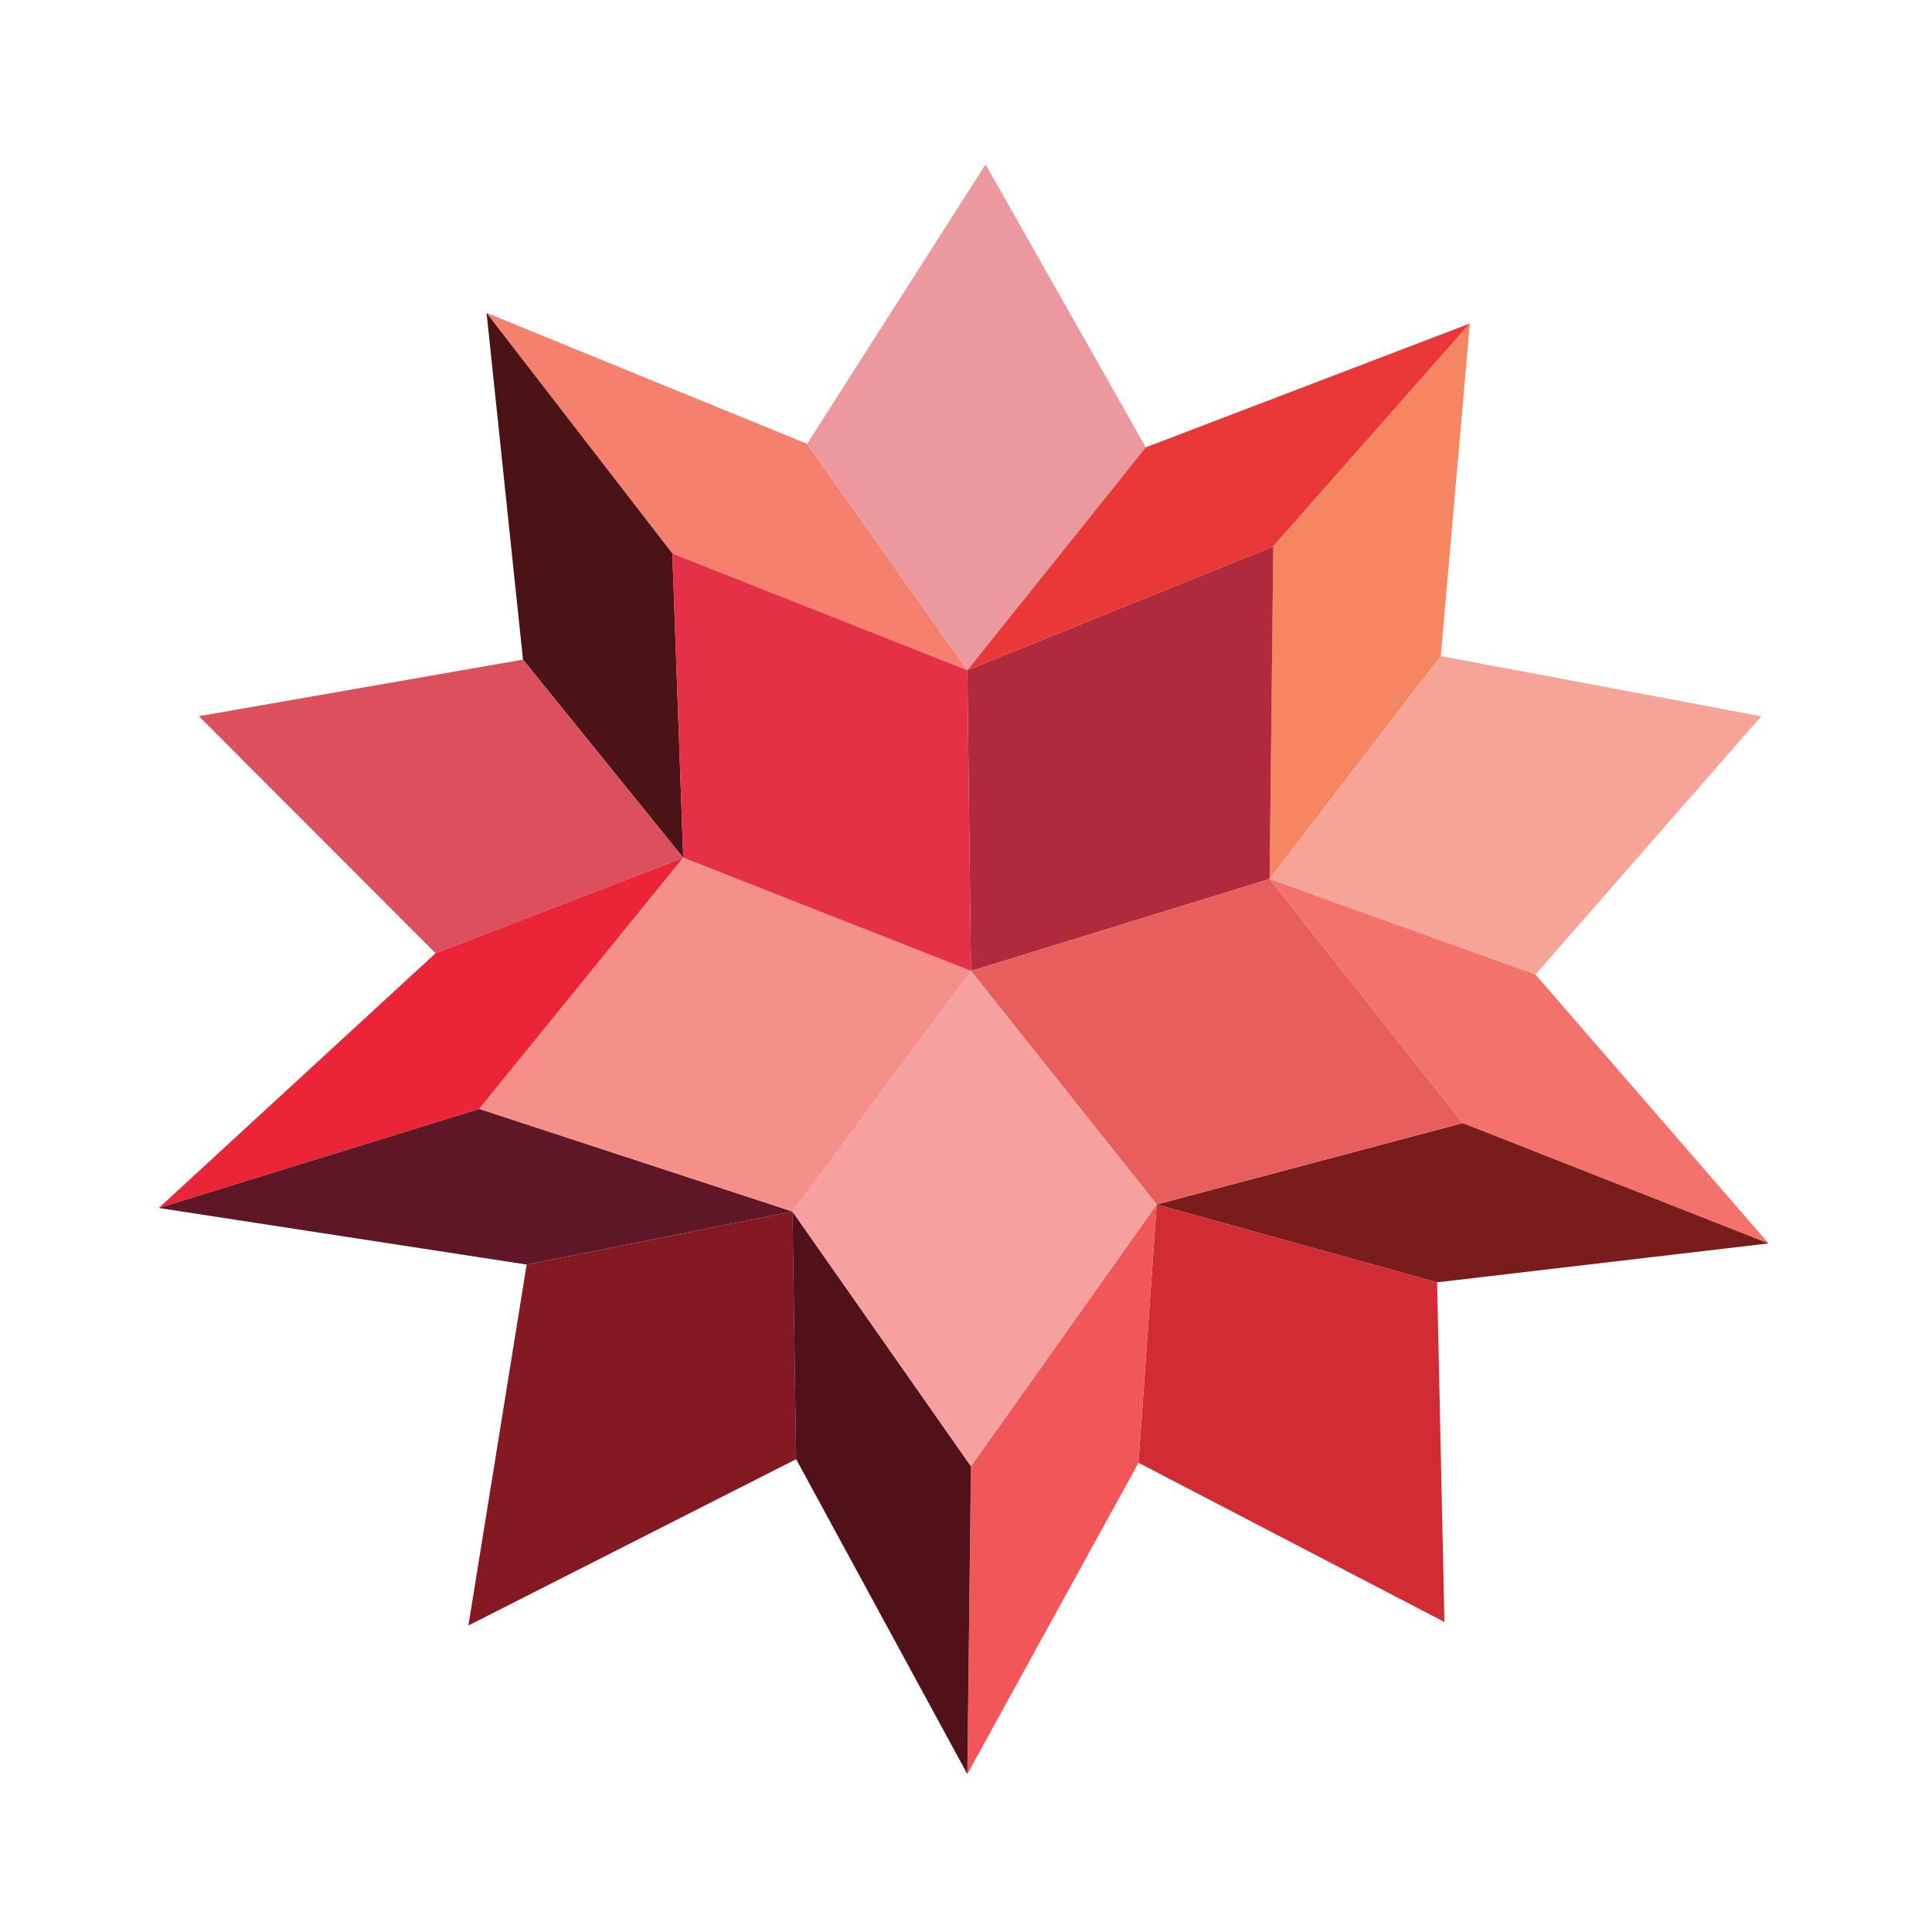
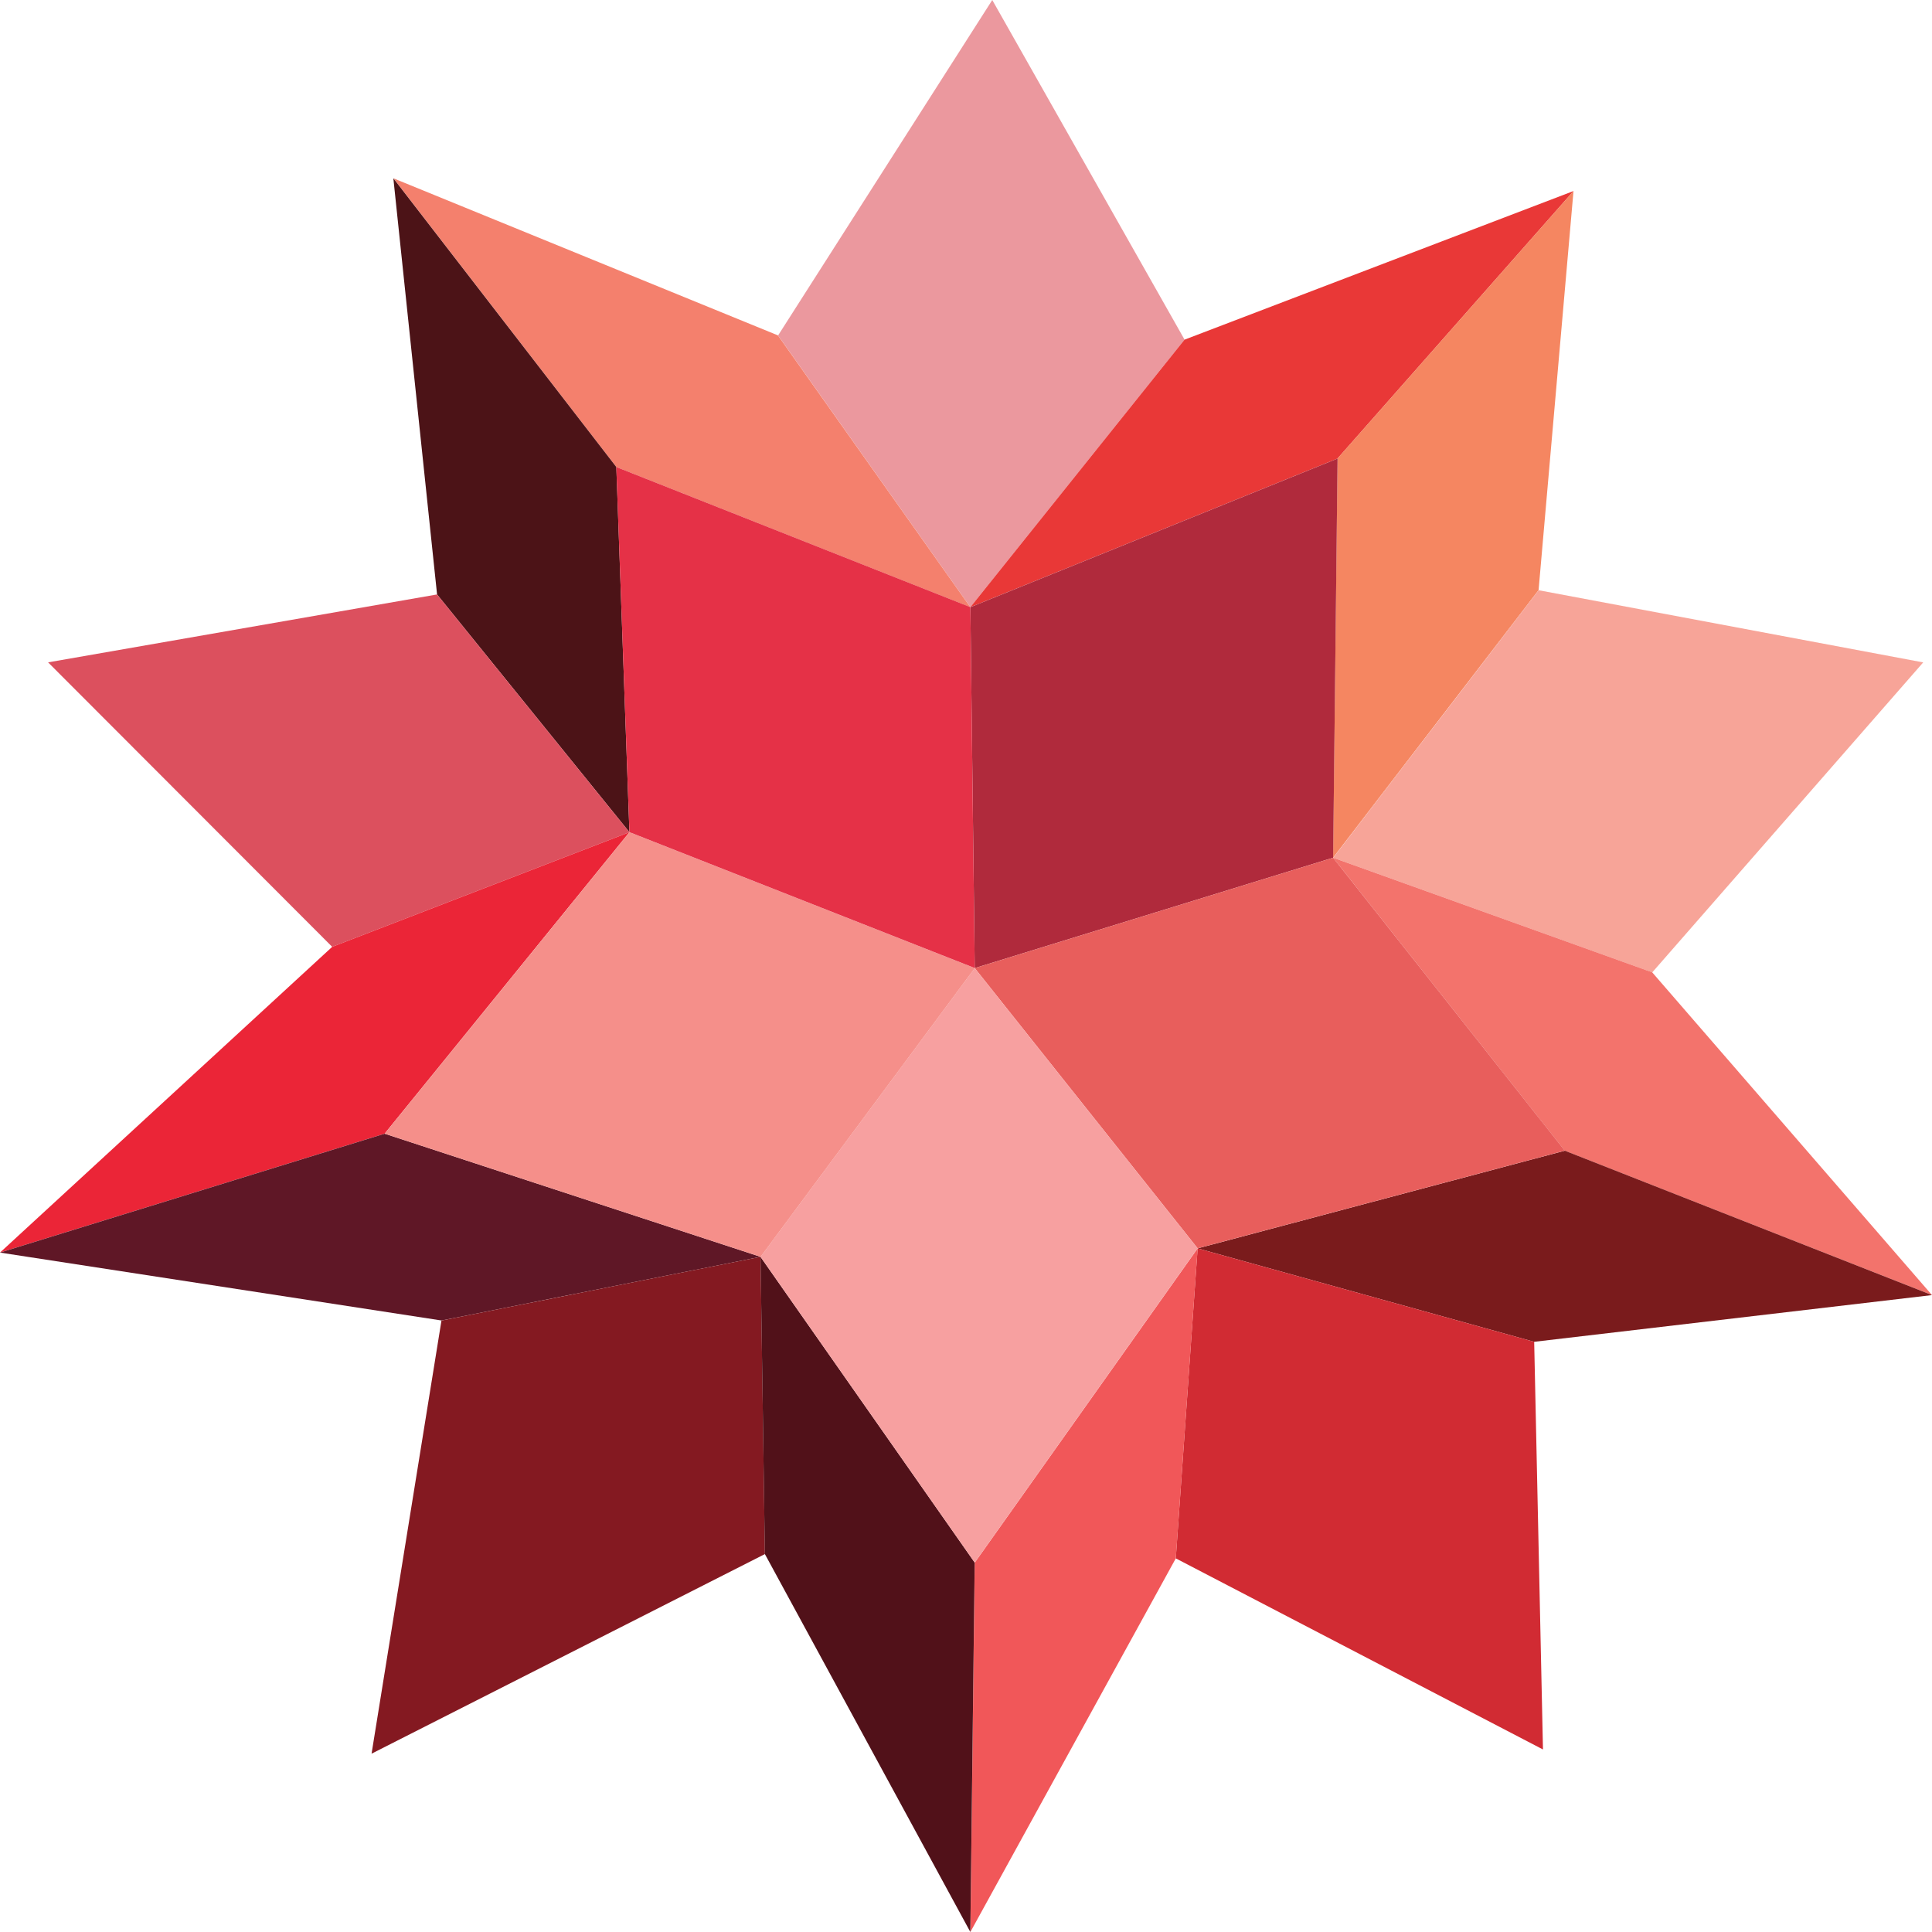
- <svg xmlns="http://www.w3.org/2000/svg" width="48" height="48">
-   <g transform="translate(-384.5714,-499.798)" fill-rule="evenodd">
-     <path d="m 409.058,503.881 -4.434,6.944 3.981,5.625 4.434,-5.538 -3.981,-7.031" fill="#eb989e" />
-     <path d="m 413.038,510.912 -4.434,5.538 7.601,-3.077 4.886,-5.538 -8.053,3.077" fill="#e93837" />
-     <path d="m 416.205,513.373 -0.092,8.263 4.254,-5.538 0.723,-8.263 -4.886,5.538" fill="#f58661" />
-     <path d="m 420.368,516.099 -4.253,5.538 6.605,2.373 5.609,-6.417 -7.961,-1.494" fill="#f7a498" />
-     <path d="m 422.72,524.009 -6.607,-2.373 4.797,6.066 7.601,2.988 -5.791,-6.68" fill="#f3736c" />
-     <path d="m 420.91,527.701 -7.601,2.022 6.967,1.934 8.235,-0.967 -7.601,-2.989" fill="#7a1b1c" />
-     <path d="m 420.276,531.657 -6.967,-1.934 -0.452,6.417 7.601,3.956 -0.182,-8.439" fill="#d12b33" />
-     <path d="m 408.695,536.227 -0.09,7.647 4.253,-7.735 0.452,-6.417 -4.614,6.505" fill="#f15759" />
-     <path d="m 404.623,510.824 -7.961,-3.252 4.614,5.977 7.328,2.901 -3.982,-5.625" fill="#f4806d" />
-     <path d="m 401.276,513.549 -4.616,-5.977 0.905,8.614 3.982,4.922 -0.271,-7.559" fill="#4c1317" />
-     <path d="m 397.566,516.186 -8.053,1.406 5.881,5.889 6.153,-2.373 -3.982,-4.922" fill="#dc505e" />
-     <path d="m 395.394,523.481 -6.877,6.329 7.962,-2.461 5.068,-6.241 -6.153,2.373" fill="#eb2537" />
-     <path d="m 396.48,527.349 -7.962,2.461 9.14,1.406 6.604,-1.318 -7.782,-2.549" fill="#5f1726" />
-     <path d="m 404.261,529.898 -6.605,1.319 -1.447,8.966 8.143,-4.132 -0.09,-6.153" fill="#841921" />
-     <path d="m 404.261,529.898 0.09,6.153 4.253,7.823 0.09,-7.647 -4.434,-6.329" fill="#511119" />
-     <path d="m 408.695,523.921 7.419,-2.285 0.092,-8.263 -7.601,3.077 0.09,7.472" fill="#b02a3c" />
-     <path d="m 416.114,521.636 -7.419,2.285 4.614,5.801 7.601,-2.022 -4.797,-6.064" fill="#e85e5c" />
-     <path d="m 408.695,523.921 -4.434,5.977 4.434,6.329 4.614,-6.505 -4.614,-5.801" fill="#f7a0a0" />
-     <path d="m 396.48,527.349 7.782,2.549 4.434,-5.977 -7.148,-2.813 -5.068,6.241" fill="#f58f8a" />
-     <path d="m 408.695,523.921 -0.09,-7.472 -7.33,-2.901 0.272,7.559 7.148,2.813" fill="#e53147" />
+ <svg xmlns="http://www.w3.org/2000/svg" width="32" height="32" version="1.1" id="svg44">
+   <defs id="defs48" />
+   <g transform="matrix(0.8001258,0,0,0.8001258,-310.8628,-403.168)" id="g42" style="fill-rule:evenodd">
+     <path d="m 409.058,503.881 -4.434,6.944 3.981,5.625 4.434,-5.538 -3.981,-7.031" id="path2" style="fill:#eb989e" />
+     <path d="m 413.038,510.912 -4.434,5.538 7.601,-3.077 4.886,-5.538 -8.053,3.077" id="path4" style="fill:#e93837" />
+     <path d="m 416.205,513.373 -0.092,8.263 4.254,-5.538 0.723,-8.263 -4.886,5.538" id="path6" style="fill:#f58661" />
+     <path d="m 420.368,516.099 -4.253,5.538 6.605,2.373 5.609,-6.417 -7.961,-1.494" id="path8" style="fill:#f7a498" />
+     <path d="m 422.72,524.009 -6.607,-2.373 4.797,6.066 7.601,2.988 -5.791,-6.68" id="path10" style="fill:#f3736c" />
+     <path d="m 420.91,527.701 -7.601,2.022 6.967,1.934 8.235,-0.967 -7.601,-2.989" id="path12" style="fill:#7a1b1c" />
+     <path d="m 420.276,531.657 -6.967,-1.934 -0.452,6.417 7.601,3.956 -0.182,-8.439" id="path14" style="fill:#d12b33" />
+     <path d="m 408.695,536.227 -0.09,7.647 4.253,-7.735 0.452,-6.417 -4.614,6.505" id="path16" style="fill:#f15759" />
+     <path d="m 404.623,510.824 -7.961,-3.252 4.614,5.977 7.328,2.901 -3.982,-5.625" id="path18" style="fill:#f4806d" />
+     <path d="m 401.276,513.549 -4.616,-5.977 0.905,8.614 3.982,4.922 -0.271,-7.559" id="path20" style="fill:#4c1317" />
+     <path d="m 397.566,516.186 -8.053,1.406 5.881,5.889 6.153,-2.373 -3.982,-4.922" id="path22" style="fill:#dc505e" />
+     <path d="m 395.394,523.481 -6.877,6.329 7.962,-2.461 5.068,-6.241 -6.153,2.373" id="path24" style="fill:#eb2537" />
+     <path d="m 396.48,527.349 -7.962,2.461 9.14,1.406 6.604,-1.318 -7.782,-2.549" id="path26" style="fill:#5f1726" />
+     <path d="m 404.261,529.898 -6.605,1.319 -1.447,8.966 8.143,-4.132 -0.09,-6.153" id="path28" style="fill:#841921" />
+     <path d="m 404.261,529.898 0.09,6.153 4.253,7.823 0.09,-7.647 -4.434,-6.329" id="path30" style="fill:#511119" />
+     <path d="m 408.695,523.921 7.419,-2.285 0.092,-8.263 -7.601,3.077 0.09,7.472" id="path32" style="fill:#b02a3c" />
+     <path d="m 416.114,521.636 -7.419,2.285 4.614,5.801 7.601,-2.022 -4.797,-6.064" id="path34" style="fill:#e85e5c" />
+     <path d="m 408.695,523.921 -4.434,5.977 4.434,6.329 4.614,-6.505 -4.614,-5.801" id="path36" style="fill:#f7a0a0" />
+     <path d="m 396.48,527.349 7.782,2.549 4.434,-5.977 -7.148,-2.813 -5.068,6.241" id="path38" style="fill:#f58f8a" />
+     <path d="m 408.695,523.921 -0.09,-7.472 -7.33,-2.901 0.272,7.559 7.148,2.813" id="path40" style="fill:#e53147" />
  </g>
</svg>
